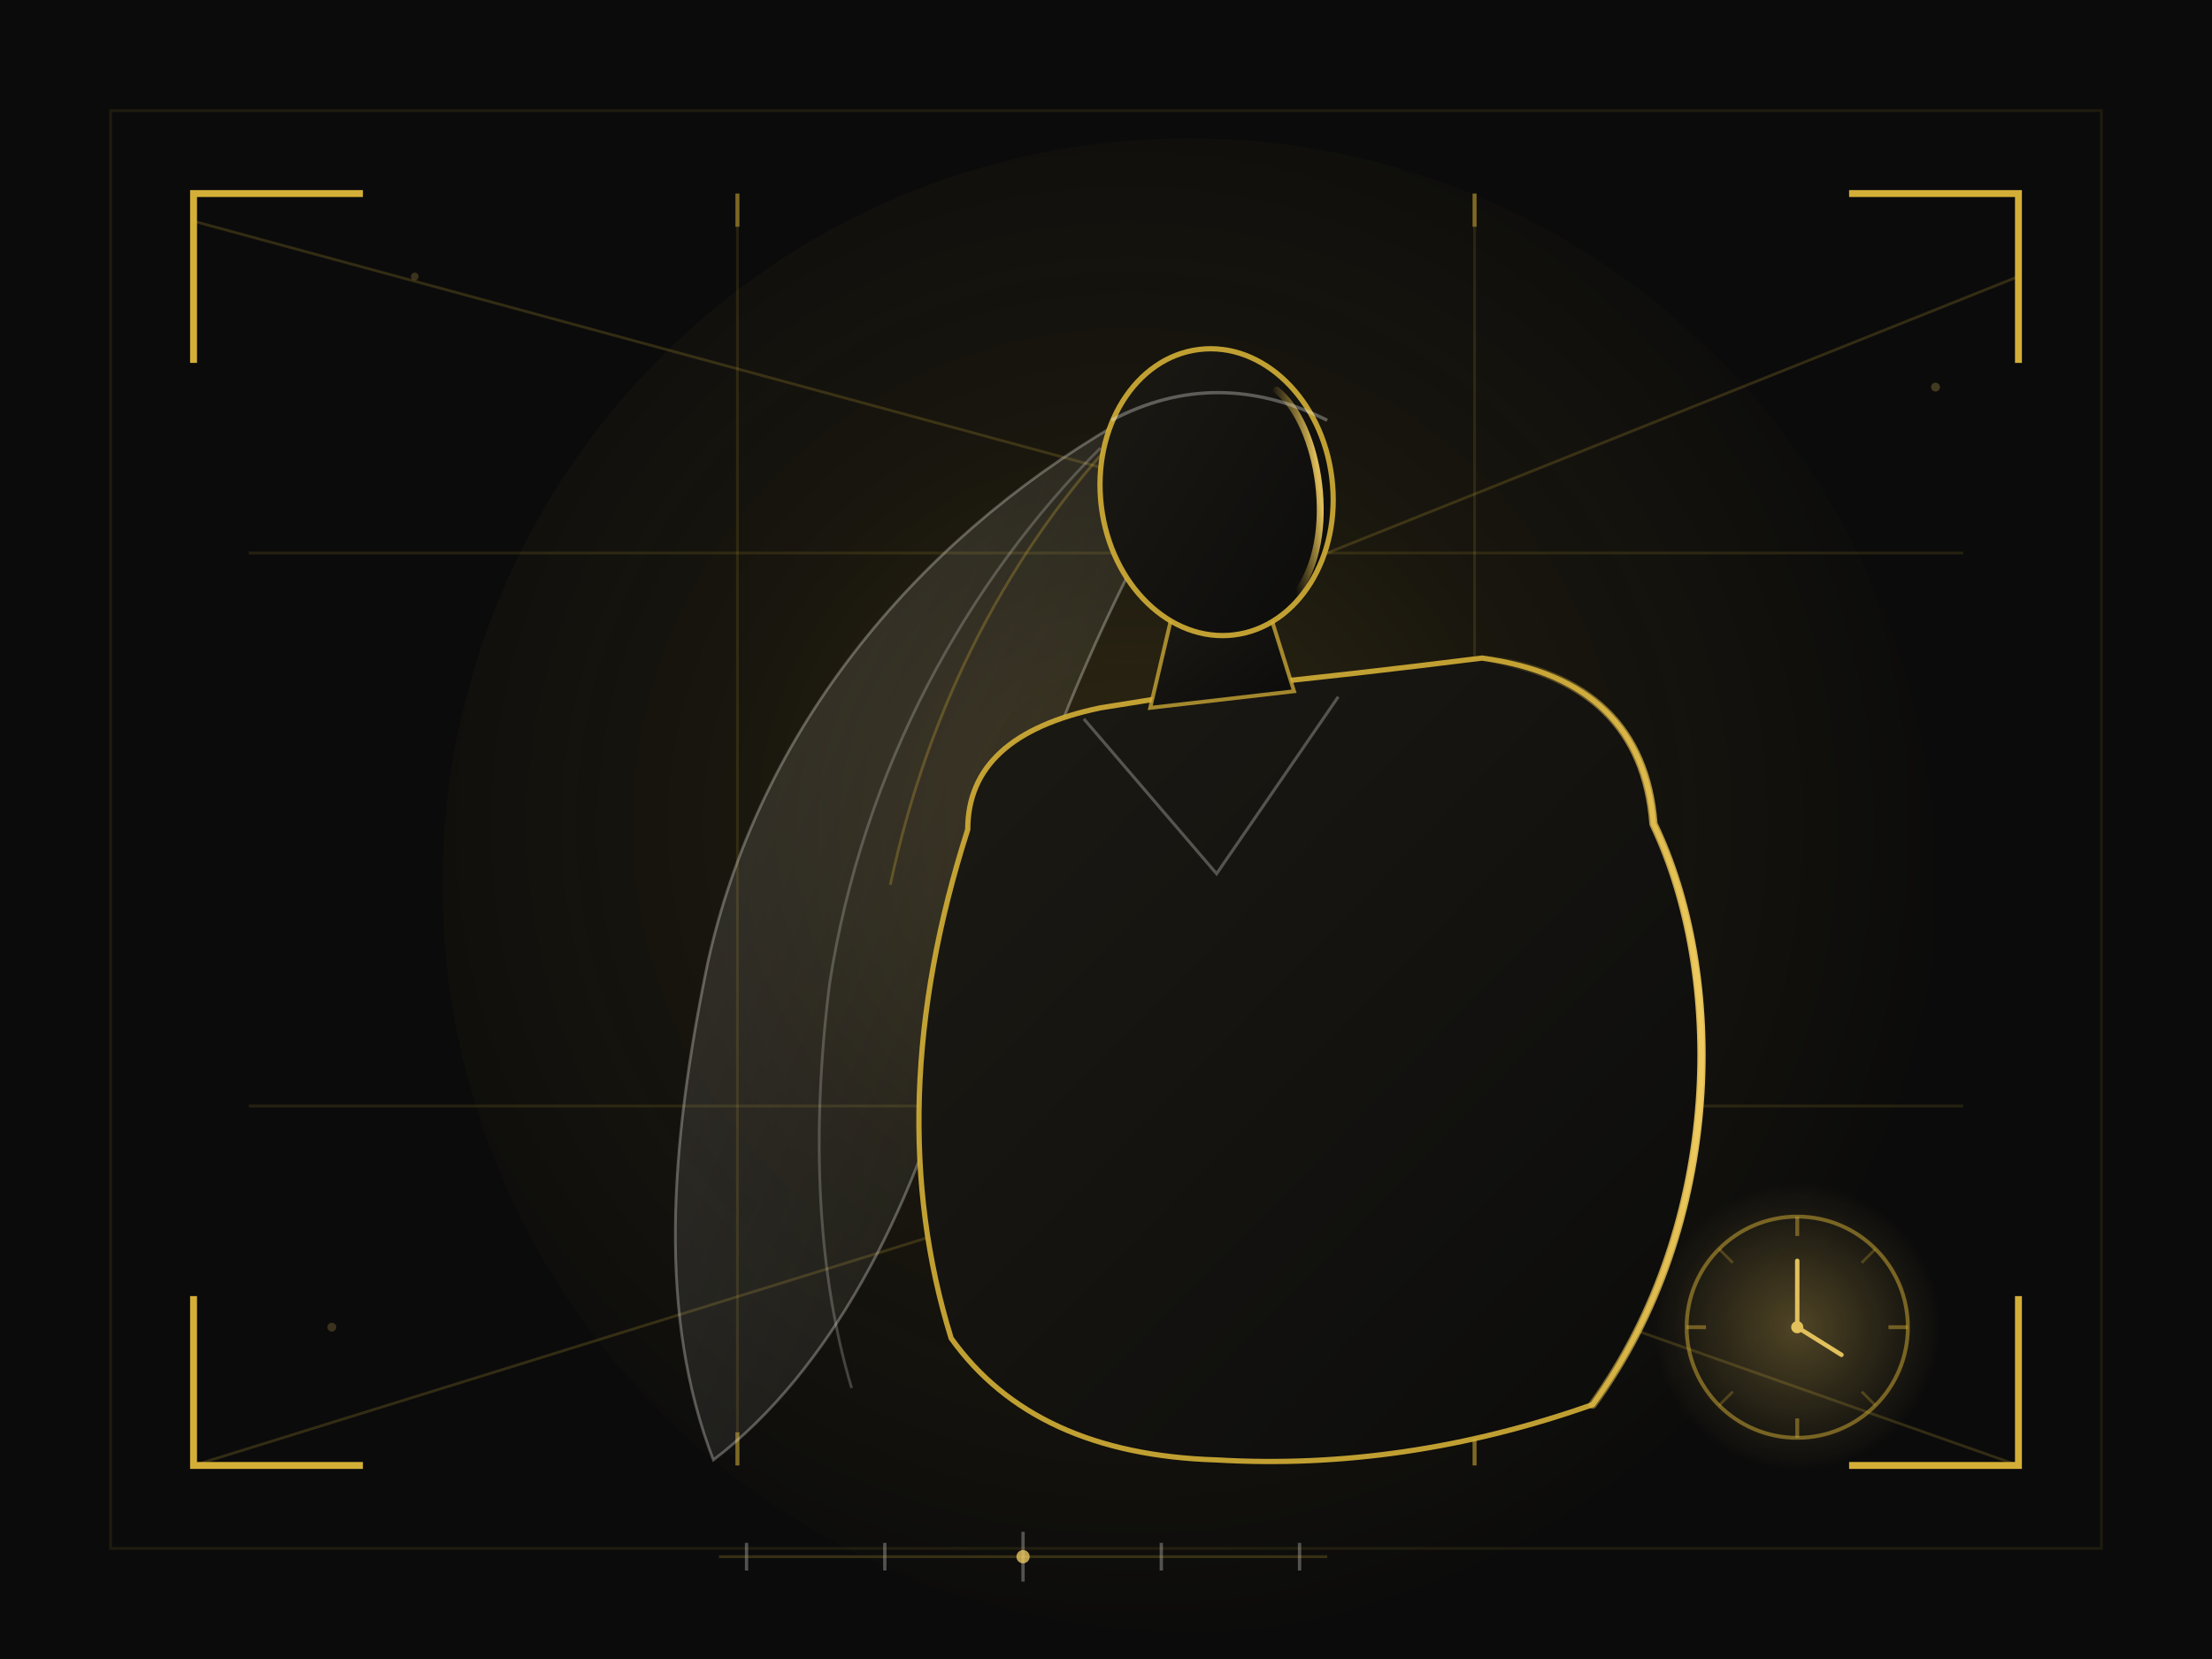
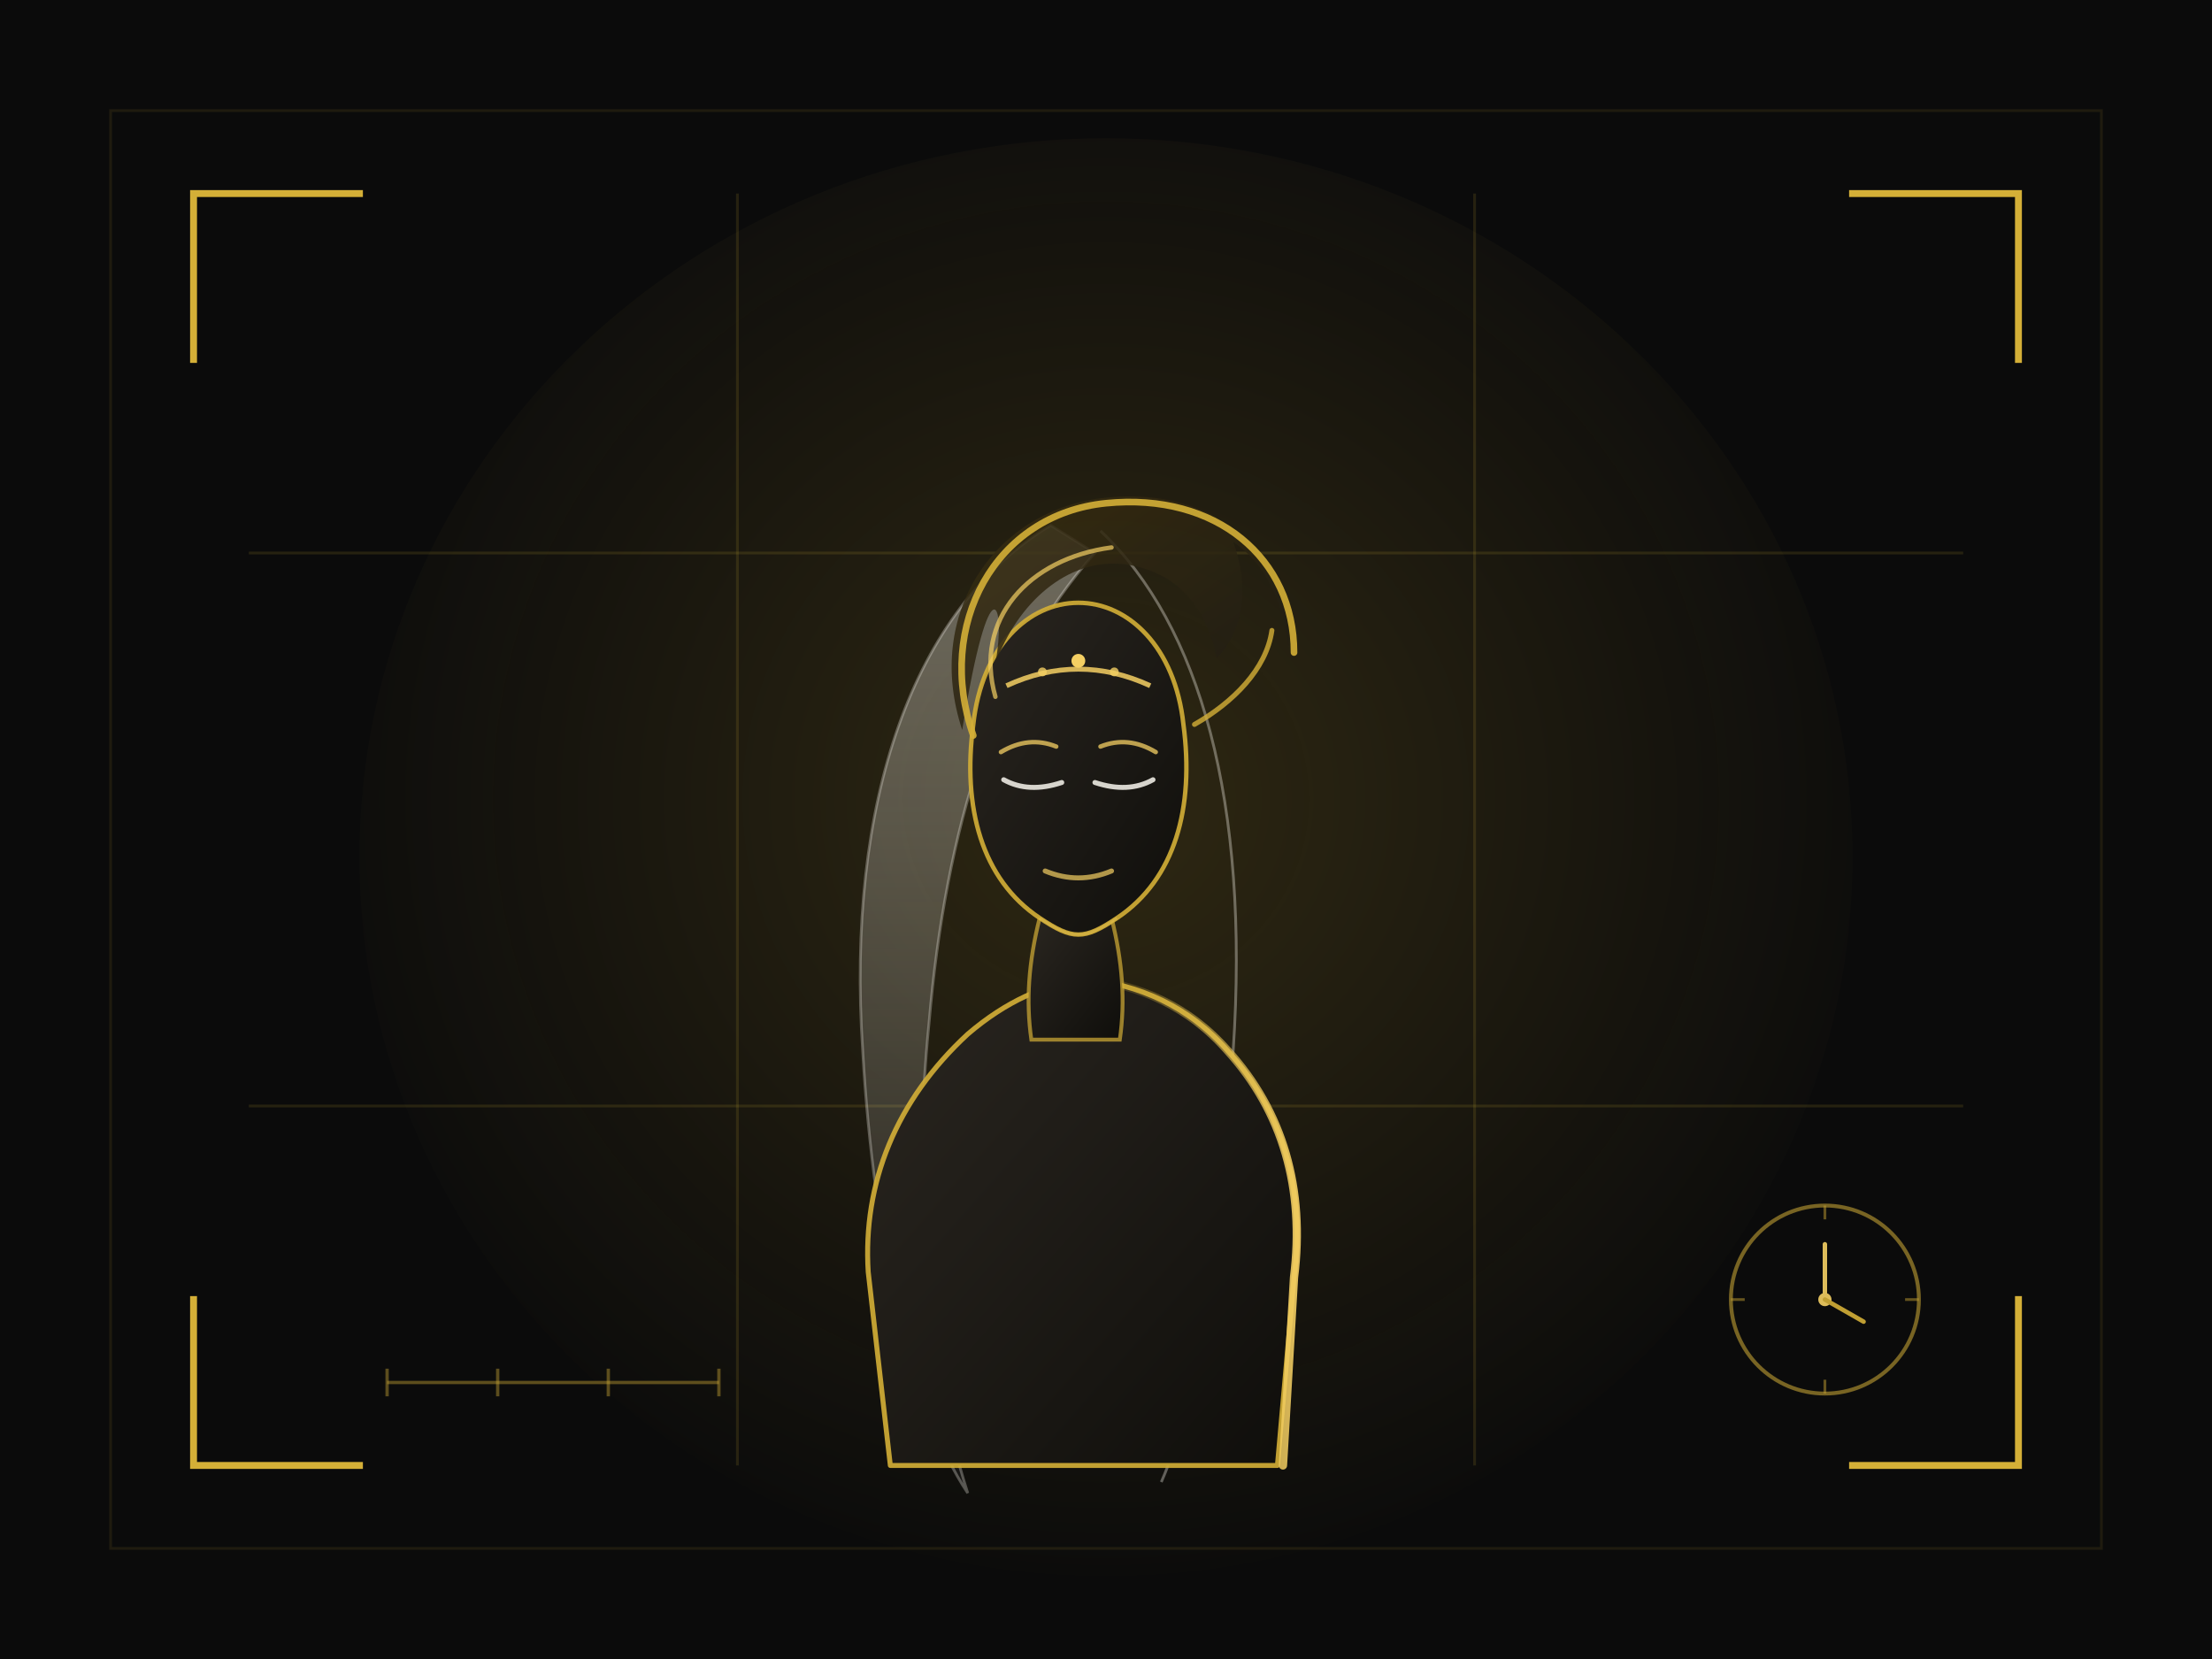
<svg xmlns="http://www.w3.org/2000/svg" viewBox="0 0 800 600" width="800" height="600">
+   <rect x="0" y="0" width="800" height="600" fill="#0b0b0b" />
  <defs>
-     <radialGradient id="bdGlow" cx="46%" cy="46%" r="56%">
+     <radialGradient id="bdGlow" cx="50%" cy="46%" r="55%">
      <stop offset="0%" stop-color="#d4af37" stop-opacity="0.18" />
-       <stop offset="48%" stop-color="#d4af37" stop-opacity="0.07" />
      <stop offset="100%" stop-color="#d4af37" stop-opacity="0" />
    </radialGradient>
-     <linearGradient id="bdFigureFill" x1="0%" y1="0%" x2="100%" y2="100%">
-       <stop offset="0%" stop-color="#1c1a14" />
-       <stop offset="100%" stop-color="#0b0b0b" />
+     <linearGradient id="bdSkin" x1="0%" y1="0%" x2="100%" y2="100%">
+       <stop offset="0%" stop-color="#2a2620" />
+       <stop offset="100%" stop-color="#0f0e0b" />
+     </linearGradient>
+     <linearGradient id="bdHair" x1="0%" y1="0%" x2="100%" y2="100%">
+       <stop offset="0%" stop-color="#3a2e10" />
+       <stop offset="100%" stop-color="#1c1a14" />
    </linearGradient>
    <linearGradient id="bdRim" x1="0%" y1="0%" x2="100%" y2="0%">
      <stop offset="0%" stop-color="#d4af37" stop-opacity="0" />
      <stop offset="100%" stop-color="#f4cf63" stop-opacity="0.9" />
    </linearGradient>
-     <linearGradient id="bdVeilFill" x1="0%" y1="0%" x2="100%" y2="100%">
-       <stop offset="0%" stop-color="#f8f5ed" stop-opacity="0.14" />
-       <stop offset="100%" stop-color="#f8f5ed" stop-opacity="0.02" />
+     <linearGradient id="bdVeil" x1="0%" y1="0%" x2="0%" y2="100%">
+       <stop offset="0%" stop-color="#f8f5ed" stop-opacity="0.35" />
+       <stop offset="100%" stop-color="#f8f5ed" stop-opacity="0.03" />
    </linearGradient>
-     <radialGradient id="bdClockGlow" cx="50%" cy="50%" r="50%">
-       <stop offset="0%" stop-color="#f4cf63" stop-opacity="0.32" />
-       <stop offset="100%" stop-color="#f4cf63" stop-opacity="0" />
-     </radialGradient>
  </defs>
-   <rect x="0" y="0" width="800" height="600" fill="#0b0b0b" />
-   <ellipse cx="430" cy="320" rx="270" ry="270" fill="url(#bdGlow)" />
+   <ellipse cx="400" cy="310" rx="270" ry="260" fill="url(#bdGlow)" />
  <g stroke="#d4af37" stroke-opacity="0.14" stroke-width="1">
    <line x1="266.7" y1="70" x2="266.7" y2="530" />
    <line x1="533.3" y1="70" x2="533.3" y2="530" />
    <line x1="90" y1="200" x2="710" y2="200" />
    <line x1="90" y1="400" x2="710" y2="400" />
-   </g>
-   <g stroke="#d4af37" stroke-opacity="0.2" stroke-width="1" fill="none">
-     <line x1="70" y1="80" x2="420" y2="175" />
-     <line x1="730" y1="100" x2="480" y2="200" />
-     <line x1="70" y1="530" x2="360" y2="440" />
-     <line x1="730" y1="530" x2="560" y2="470" />
  </g>
  <g stroke="#d4af37" stroke-width="2.5" fill="none" stroke-linecap="square">
    <path d="M 70 130 L 70 70 L 130 70" />
    <path d="M 670 70 L 730 70 L 730 130" />
    <path d="M 730 470 L 730 530 L 670 530" />
    <path d="M 130 530 L 70 530 L 70 470" />
  </g>
-   <g stroke="#d4af37" stroke-opacity="0.5" stroke-width="1.5">
-     <line x1="266.7" y1="70" x2="266.7" y2="82" />
-     <line x1="533.3" y1="70" x2="533.3" y2="82" />
-     <line x1="266.7" y1="518" x2="266.7" y2="530" />
-     <line x1="533.3" y1="518" x2="533.3" y2="530" />
+   <rect x="40" y="40" width="720" height="520" fill="none" stroke="#d4af37" stroke-opacity="0.10" stroke-width="1" />
+   <g transform="translate(390 340)">
+     <path d="M -10 -150 C -60 -120, -84 -50, -78 40 C -74 110, -60 170, -40 200              C -56 150, -60 90, -54 30 C -48 -40, -30 -100, 6 -140 Z" fill="url(#bdVeil)" stroke="#f8f5ed" stroke-width="1" stroke-opacity="0.3" />
+     <path d="M 8 -148 C 44 -114, 62 -50, 56 40 C 52 108, 44 164, 30 196" fill="none" stroke="#f8f5ed" stroke-width="1" stroke-opacity="0.35" />
+     <path d="M -68 190 L -76 120 C -78 88, -66 58, -40 34 C -26 22, -12 16, 2 14              C 22 16, 40 24, 54 40 C 74 62, 82 90, 78 122 L 72 190 Z" fill="url(#bdSkin)" stroke="#d4af37" stroke-width="1.8" stroke-opacity="0.9" stroke-linejoin="round" />
+     <path d="M 2 14 C 22 16, 40 24, 54 40 C 74 62, 82 90, 78 122 L 74 190" fill="none" stroke="url(#bdRim)" stroke-width="3" stroke-linecap="round" />
+     <path d="M -14 -8 C -18 8, -19 22, -17 36 L 15 36 C 17 22, 16 8, 12 -8 Z" fill="url(#bdSkin)" stroke="#d4af37" stroke-width="1.4" stroke-opacity="0.7" />
+     <path d="M -38 -78 C -42 -48, -35 -22, -14 -8 C -2 0, 2 0, 14 -8 C 35 -22, 42 -48, 38 -78              C 35 -106, 18 -122, 0 -122 C -18 -122, -35 -106, -38 -78 Z" fill="url(#bdSkin)" stroke="#d4af37" stroke-width="1.6" stroke-opacity="0.9" />
+     <path d="M -28 -68 Q -18 -74 -8 -70" fill="none" stroke="#f4cf63" stroke-width="1.6" stroke-linecap="round" stroke-opacity="0.75" />
+     <path d="M 8 -70 Q 18 -74 28 -68" fill="none" stroke="#f4cf63" stroke-width="1.6" stroke-linecap="round" stroke-opacity="0.75" />
+     <path d="M -27 -58 Q -18 -53 -6 -57" fill="none" stroke="#f8f5ed" stroke-width="1.8" stroke-linecap="round" stroke-opacity="0.85" />
+     <path d="M 6 -57 Q 18 -53 27 -58" fill="none" stroke="#f8f5ed" stroke-width="1.8" stroke-linecap="round" stroke-opacity="0.85" />
+     <path d="M -12 -25 Q 0 -20 12 -25" fill="none" stroke="#f4cf63" stroke-width="1.8" stroke-linecap="round" stroke-opacity="0.7" />
+     <path d="M -14 -8 C -2 0, 2 0, 14 -8" fill="none" stroke="#f4cf63" stroke-width="1" stroke-opacity="0.3" />
+     <path d="M -42 -76 C -56 -118, -30 -156, 10 -160 C 50 -164, 76 -140, 76 -106              C 74 -122, 68 -136, 56 -144 C 62 -128, 60 -112, 50 -102              C 46 -122, 34 -134, 16 -136 C -4 -138, -22 -122, -30 -100              C -26 -122, -32 -138, -42 -76 Z" fill="url(#bdHair)" stroke="none" opacity="0.85" />
+     <g fill="none" stroke-linecap="round">
+       <path d="M -38 -74 C -52 -114, -30 -154, 10 -158 C 50 -162, 78 -138, 78 -104" stroke="#d4af37" stroke-width="2.4" stroke-opacity="0.9" />
+       <path d="M -30 -88 C -38 -116, -18 -138, 12 -142" stroke="#f4cf63" stroke-width="1.6" stroke-opacity="0.7" />
+       <path d="M 42 -78 C 56 -86, 68 -98, 70 -112" stroke="#d4af37" stroke-width="1.8" stroke-opacity="0.8" />
+     </g>
+     <path d="M -26 -92 Q 0 -104 26 -92" fill="none" stroke="#f4cf63" stroke-width="1.8" stroke-opacity="0.85" />
+     <circle cx="0" cy="-101" r="2.5" fill="#f4cf63" />
+     <circle cx="-13" cy="-97" r="1.6" fill="#f4cf63" opacity="0.8" />
+     <circle cx="13" cy="-97" r="1.6" fill="#f4cf63" opacity="0.8" />
  </g>
-   <g>
-     <path d="M 410 150              C 338 190 276 258 256 348              C 242 416 238 476 258 528              C 300 496 330 438 346 378              C 362 318 382 258 412 200 Z" fill="url(#bdVeilFill)" stroke="#f8f5ed" stroke-width="1" stroke-opacity="0.3" />
-     <path d="M 398 162 C 350 210 312 278 300 356 C 293 412 296 462 308 502" fill="none" stroke="#f8f5ed" stroke-width="1" stroke-opacity="0.22" />
-     <path d="M 406 156 C 366 198 336 254 322 320" fill="none" stroke="#d4af37" stroke-width="1" stroke-opacity="0.28" />
+   <g transform="translate(660 470)" opacity="0.9">
+     <circle cx="0" cy="0" r="34" fill="none" stroke="#d4af37" stroke-width="1.4" stroke-opacity="0.6" />
+     <circle cx="0" cy="0" r="2.4" fill="#f4cf63" />
+     <line x1="0" y1="0" x2="0" y2="-20" stroke="#f4cf63" stroke-width="1.6" stroke-linecap="round" />
+     <line x1="0" y1="0" x2="14" y2="8" stroke="#d4af37" stroke-width="1.6" stroke-linecap="round" />
+     <g stroke="#d4af37" stroke-width="1" stroke-opacity="0.5">
+       <line x1="0" y1="-34" x2="0" y2="-29" />
+       <line x1="0" y1="34" x2="0" y2="29" />
+       <line x1="-34" y1="0" x2="-29" y2="0" />
+       <line x1="34" y1="0" x2="29" y2="0" />
+     </g>
  </g>
-   <g>
-     <path d="M 350 300              Q 350 266 398 256              L 448 248              Q 488 244 536 238              Q 594 246 598 298              C 624 352, 624 442, 576 508              Q 508 532 440 528              Q 374 526 344 484              Q 318 400 350 300 Z" fill="url(#bdFigureFill)" stroke="#d4af37" stroke-width="1.9" stroke-opacity="0.9" stroke-linejoin="round" />
-     <path d="M 536 238 Q 594 246 598 298 C 624 352, 624 442, 576 508" fill="none" stroke="url(#bdRim)" stroke-width="3" stroke-linecap="round" stroke-linejoin="round" />
-     <path d="M 392 260 L 440 316 L 484 252" fill="none" stroke="#f8f5ed" stroke-width="1.1" stroke-opacity="0.28" />
-     <path d="M 416 256 L 424 222 L 458 218 L 468 250 Z" fill="url(#bdFigureFill)" stroke="#d4af37" stroke-width="1.4" stroke-opacity="0.75" />
-     <ellipse cx="440" cy="178" rx="42" ry="52" fill="url(#bdFigureFill)" stroke="#d4af37" stroke-width="1.9" stroke-opacity="0.9" transform="rotate(-7 440 178)" />
-     <path d="M 466 144 C 480 158, 482 200, 464 218" fill="none" stroke="url(#bdRim)" stroke-width="2.5" stroke-linecap="round" transform="rotate(-7 440 178)" />
-     <path d="M 402 152 Q 440 132 480 152" fill="none" stroke="#f8f5ed" stroke-width="1.2" stroke-opacity="0.32" />
+   <g transform="translate(140 500)" stroke="#d4af37" stroke-opacity="0.4" stroke-width="1.2">
+     <line x1="0" y1="0" x2="120" y2="0" />
+     <line x1="0" y1="-5" x2="0" y2="5" />
+     <line x1="40" y1="-5" x2="40" y2="5" />
+     <line x1="80" y1="-5" x2="80" y2="5" />
+     <line x1="120" y1="-5" x2="120" y2="5" />
  </g>
-   <g transform="translate(650 480)" opacity="0.92">
-     <circle cx="0" cy="0" r="52" fill="url(#bdClockGlow)" />
-     <circle cx="0" cy="0" r="40" fill="none" stroke="#d4af37" stroke-opacity="0.55" stroke-width="1.4" />
-     <g stroke="#d4af37" stroke-opacity="0.5" stroke-width="1.4">
-       <line x1="0" y1="-40" x2="0" y2="-33" />
-       <line x1="0" y1="40" x2="0" y2="33" />
-       <line x1="-40" y1="0" x2="-33" y2="0" />
-       <line x1="40" y1="0" x2="33" y2="0" />
-     </g>
-     <g stroke="#d4af37" stroke-opacity="0.3" stroke-width="1">
-       <line x1="-28.3" y1="-28.3" x2="-23.3" y2="-23.3" />
-       <line x1="28.3" y1="-28.3" x2="23.3" y2="-23.3" />
-       <line x1="-28.3" y1="28.3" x2="-23.3" y2="23.3" />
-       <line x1="28.3" y1="28.3" x2="23.3" y2="23.3" />
-     </g>
-     <line x1="0" y1="0" x2="0" y2="-24" stroke="#f4cf63" stroke-width="1.6" stroke-linecap="round" />
-     <line x1="0" y1="0" x2="16" y2="10" stroke="#f4cf63" stroke-width="1.6" stroke-linecap="round" />
-     <circle cx="0" cy="0" r="2.2" fill="#f4cf63" />
-   </g>
-   <g stroke="#f8f5ed" stroke-opacity="0.3" stroke-width="1.2">
-     <line x1="270" y1="558" x2="270" y2="568" />
-     <line x1="320" y1="558" x2="320" y2="568" />
-     <line x1="370" y1="554" x2="370" y2="572" />
-     <line x1="420" y1="558" x2="420" y2="568" />
-     <line x1="470" y1="558" x2="470" y2="568" />
-   </g>
-   <line x1="260" y1="563" x2="480" y2="563" stroke="#d4af37" stroke-opacity="0.22" stroke-width="1" />
-   <circle cx="370" cy="563" r="2.4" fill="#f4cf63" opacity="0.75" />
-   <g fill="#f4cf63">
-     <circle cx="700" cy="140" r="1.6" opacity="0.24" />
-     <circle cx="120" cy="480" r="1.6" opacity="0.2" />
-     <circle cx="150" cy="100" r="1.4" opacity="0.2" />
-   </g>
-   <rect x="40" y="40" width="720" height="520" fill="none" stroke="#d4af37" stroke-opacity="0.10" stroke-width="1" />
</svg>
